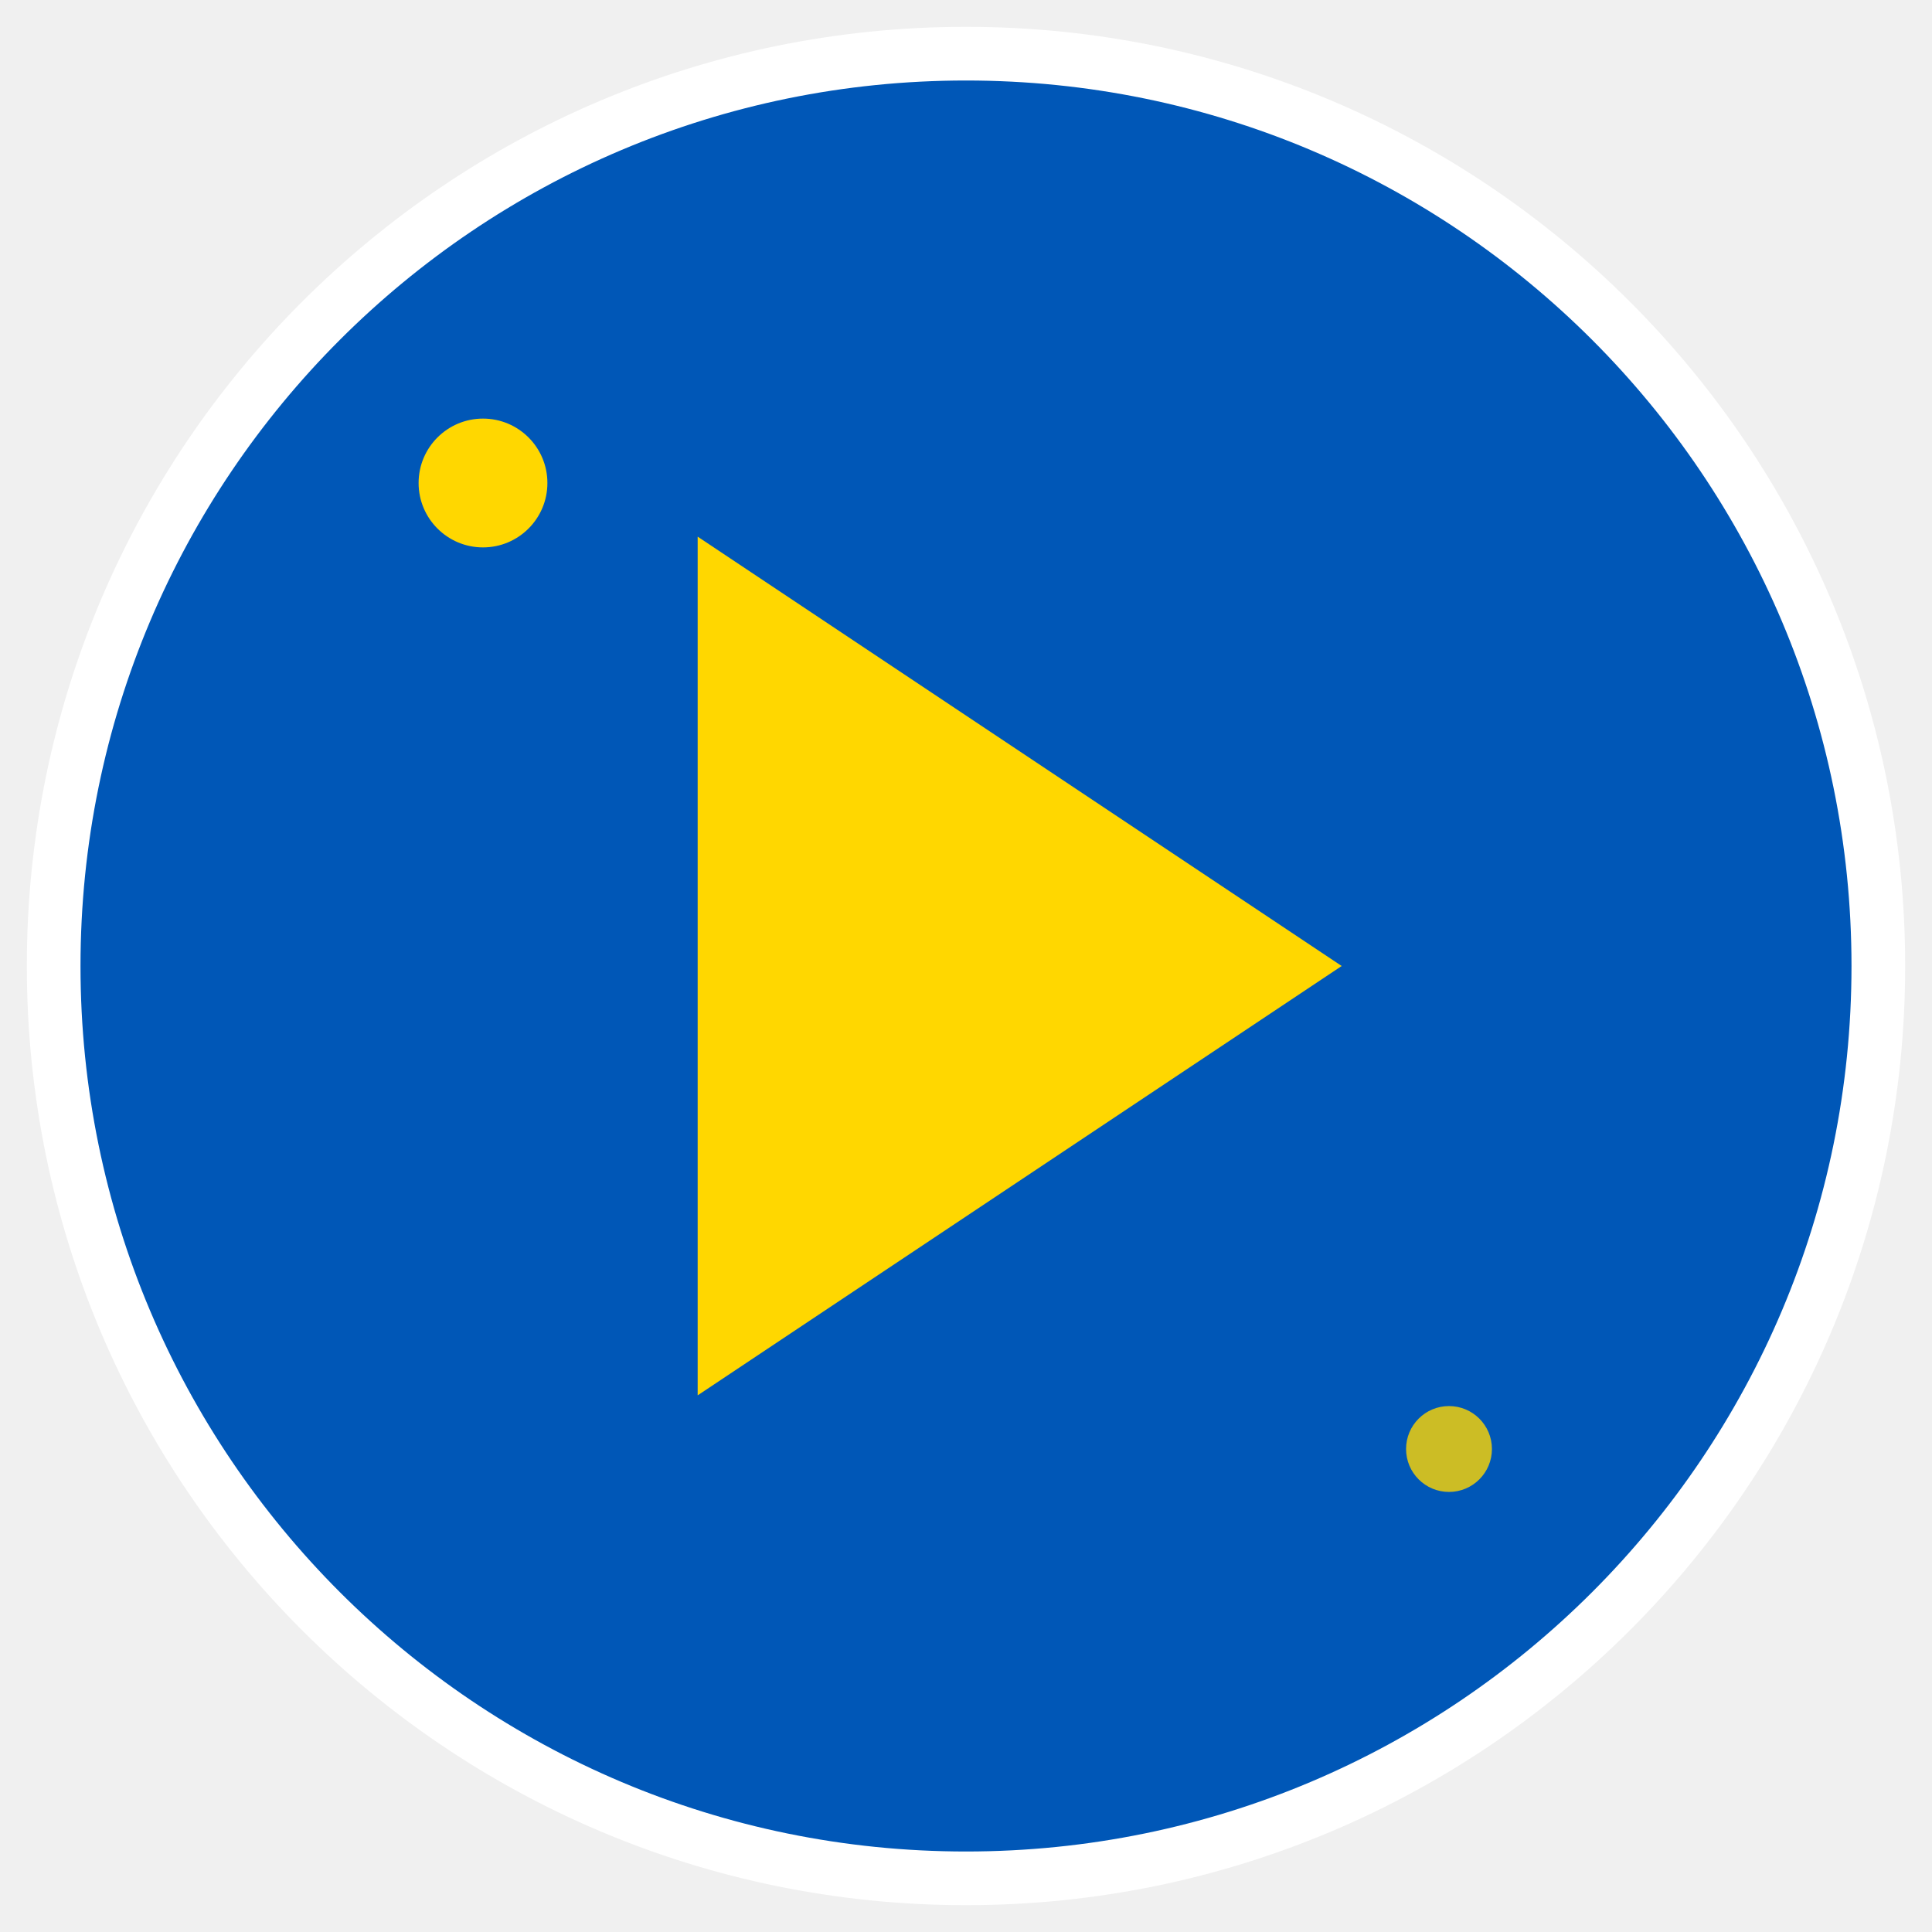
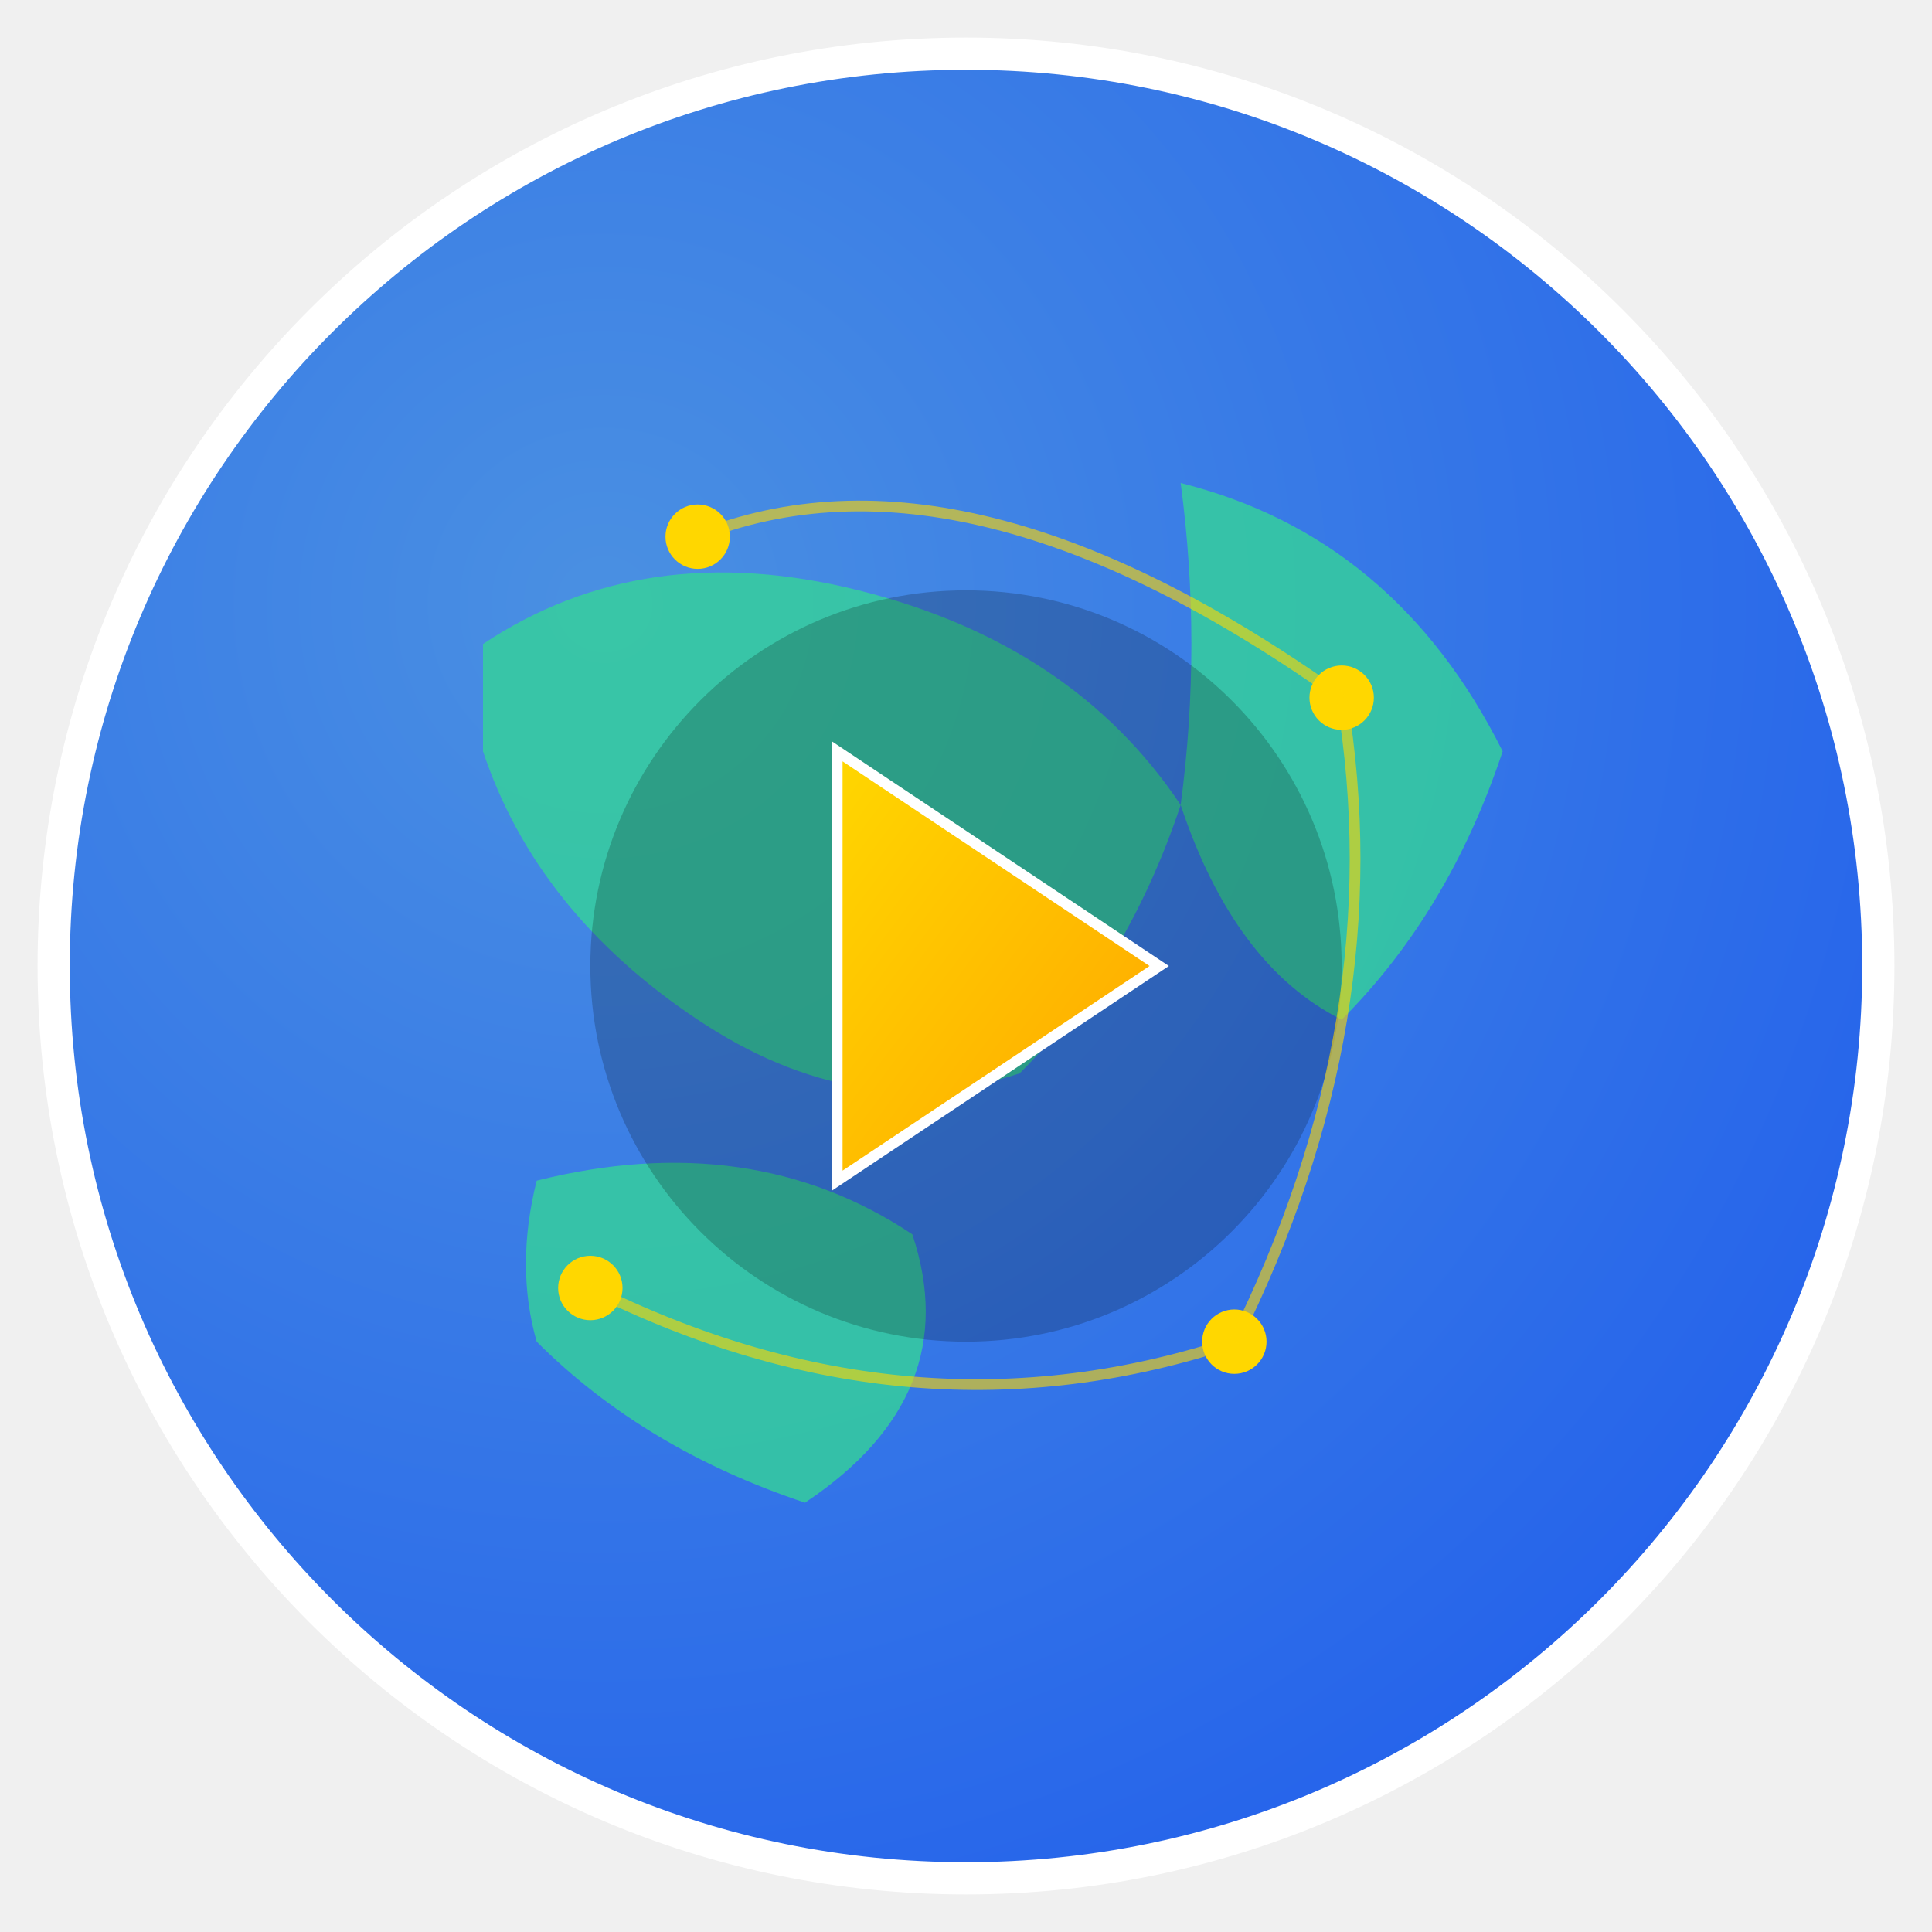
<svg xmlns="http://www.w3.org/2000/svg" viewBox="0 0 180 180" width="180" height="180">
-   <circle cx="90" cy="90" r="85" fill="#0057B7" stroke="#ffffff" stroke-width="5" />
-   <polygon points="65,50 65,130 125,90" fill="#FFD700" />
-   <circle cx="45" cy="45" r="6" fill="#FFD700" />
-   <circle cx="135" cy="135" r="4" fill="#FFD700" opacity="0.8" />
+   <defs>
+     <radialGradient id="worldGradient" cx="0.3" cy="0.3" r="0.8">
+       <stop offset="0%" stop-color="#4A90E2" />
+       <stop offset="100%" stop-color="#2563EB" />
+     </radialGradient>
+     <linearGradient id="playGradient" x1="0%" y1="0%" x2="100%" y2="100%">
+       <stop offset="0%" stop-color="#FFD700" />
+       <stop offset="100%" stop-color="#FFA500" />
+     </linearGradient>
+   </defs>
+   <circle cx="90" cy="90" r="85" fill="url(#worldGradient)" stroke="#ffffff" stroke-width="3" />
+   <path d="M45 60 Q60 50 80 55 Q100 60 110 75 Q105 90 95 100 Q80 105 65 95 Q50 85 45 70 Z" fill="#34D399" opacity="0.8" />
+   <path d="M110 45 Q130 50 140 70 Q135 85 125 95 Q115 90 110 75 Q112 60 110 45 Z" fill="#34D399" opacity="0.8" />
+   <path d="M50 110 Q70 105 85 115 Q90 130 75 140 Q60 135 50 125 Q48 118 50 110 Z" fill="#34D399" opacity="0.8" />
+   <circle cx="90" cy="90" r="35" fill="rgba(0,0,0,0.2)" />
+   <polygon points="78,70 78,110 108,90" fill="url(#playGradient)" stroke="#ffffff" stroke-width="1" />
+   <circle cx="65" cy="50" r="3" fill="#FFD700" />
+   <circle cx="125" cy="65" r="3" fill="#FFD700" />
+   <circle cx="115" cy="125" r="3" fill="#FFD700" />
+   <circle cx="55" cy="120" r="3" fill="#FFD700" />
+   <path d="M65 50 Q90 40 125 65" stroke="#FFD700" stroke-width="1" fill="none" opacity="0.6" />
+   <path d="M125 65 Q130 95 115 125" stroke="#FFD700" stroke-width="1" fill="none" opacity="0.6" />
+   <path d="M115 125 Q85 135 55 120" stroke="#FFD700" stroke-width="1" fill="none" opacity="0.6" />
</svg>
